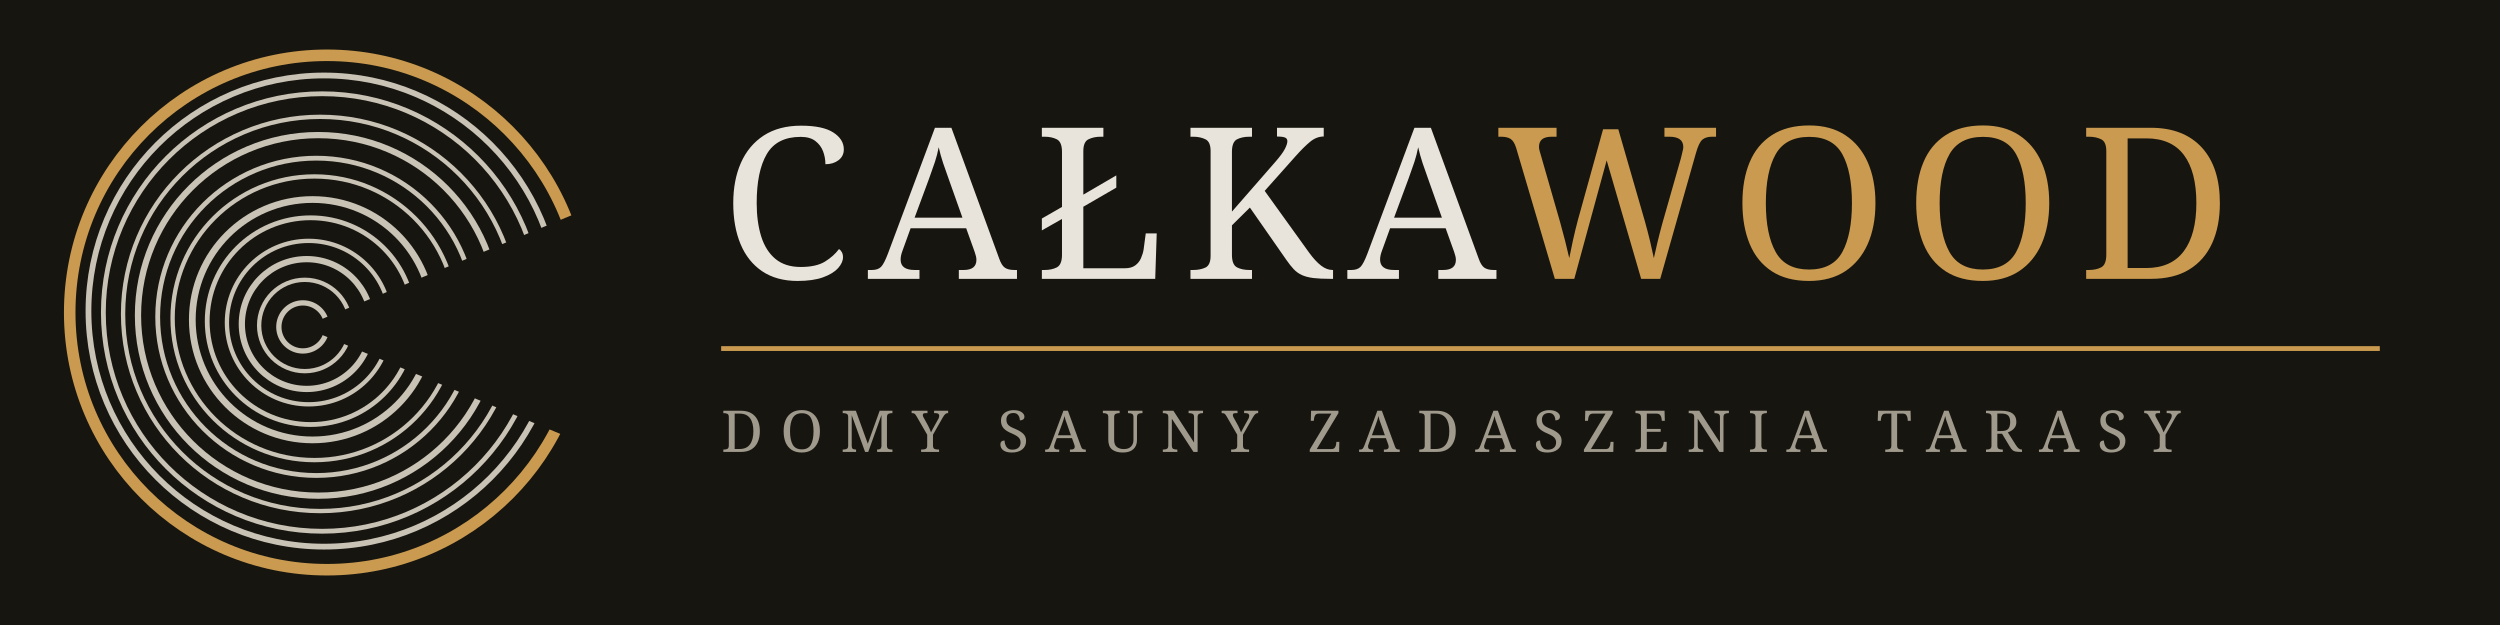
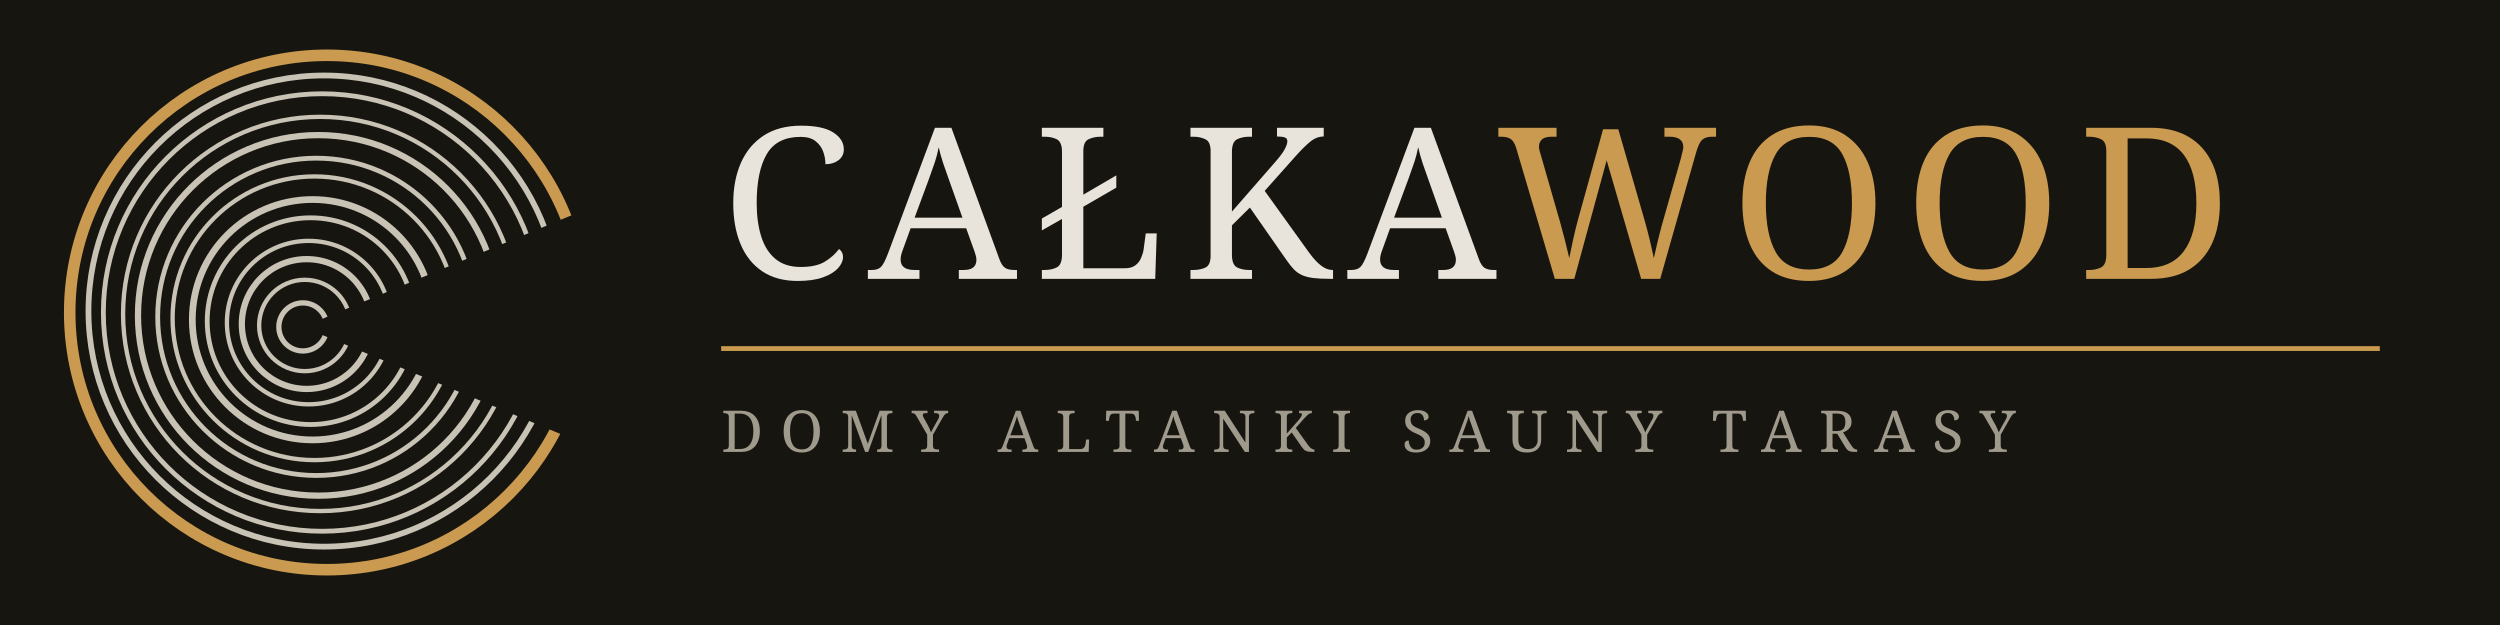
<svg xmlns="http://www.w3.org/2000/svg" viewBox="0 0 520 130" width="1040" height="260">
  <rect width="520" height="130" fill="#17150f" />
  <g transform="translate(8 5) scale(1)">
    <mask id="w">
      <rect width="120" height="120" fill="#fff" />
      <polygon points="55,63 132,31 132,95" fill="#000" />
    </mask>
    <g mask="url(#w)">
      <g fill="none" stroke="#c9c3b6" stroke-linecap="round">
        <circle cx="55" cy="63" r="5" stroke-width="1.1" />
        <circle cx="55.4" cy="62.7" r="9.5" stroke-width="0.9" />
        <circle cx="55.8" cy="62.4" r="13.5" stroke-width="1.3" />
        <circle cx="56.2" cy="62.1" r="17" stroke-width="0.9" />
        <circle cx="56.6" cy="61.8" r="21.5" stroke-width="1" />
        <circle cx="57" cy="61.5" r="25" stroke-width="1.4" />
        <circle cx="57.4" cy="61.2" r="29.5" stroke-width="0.9" />
        <circle cx="57.8" cy="60.9" r="33" stroke-width="1" />
        <circle cx="58.2" cy="60.6" r="37.5" stroke-width="1.3" />
        <circle cx="58.6" cy="60.3" r="41" stroke-width="0.9" />
        <circle cx="59" cy="60" r="45.5" stroke-width="1" />
        <circle cx="59.4" cy="59.7" r="49" stroke-width="1.2" />
      </g>
      <circle cx="60" cy="60" r="53.5" fill="none" stroke="#c99a4f" stroke-width="2.4" />
    </g>
  </g>
  <g transform="translate(150 0)">
    <text x="0" y="58" font-family="Cormorant Garamond, Garamond, serif" font-size="44" letter-spacing="3.5" fill="#e8e4dc">CAŁKA<tspan fill="#c99a4f">WOOD</tspan>
    </text>
    <rect x="0" y="72" width="345" height="1" fill="#c99a4f" />
-     <text x="0" y="94" font-family="Lora, Georgia, serif" font-size="12" letter-spacing="3.6" fill="#a09a8d">DOMY SAUNY ZADASZENIA TARASY</text>
+     <text x="0" y="94" font-family="Lora, Georgia, serif" font-size="12" letter-spacing="3.6" fill="#a09a8d">DOMY ALTANKI SAUNY TARASY</text>
  </g>
</svg>
